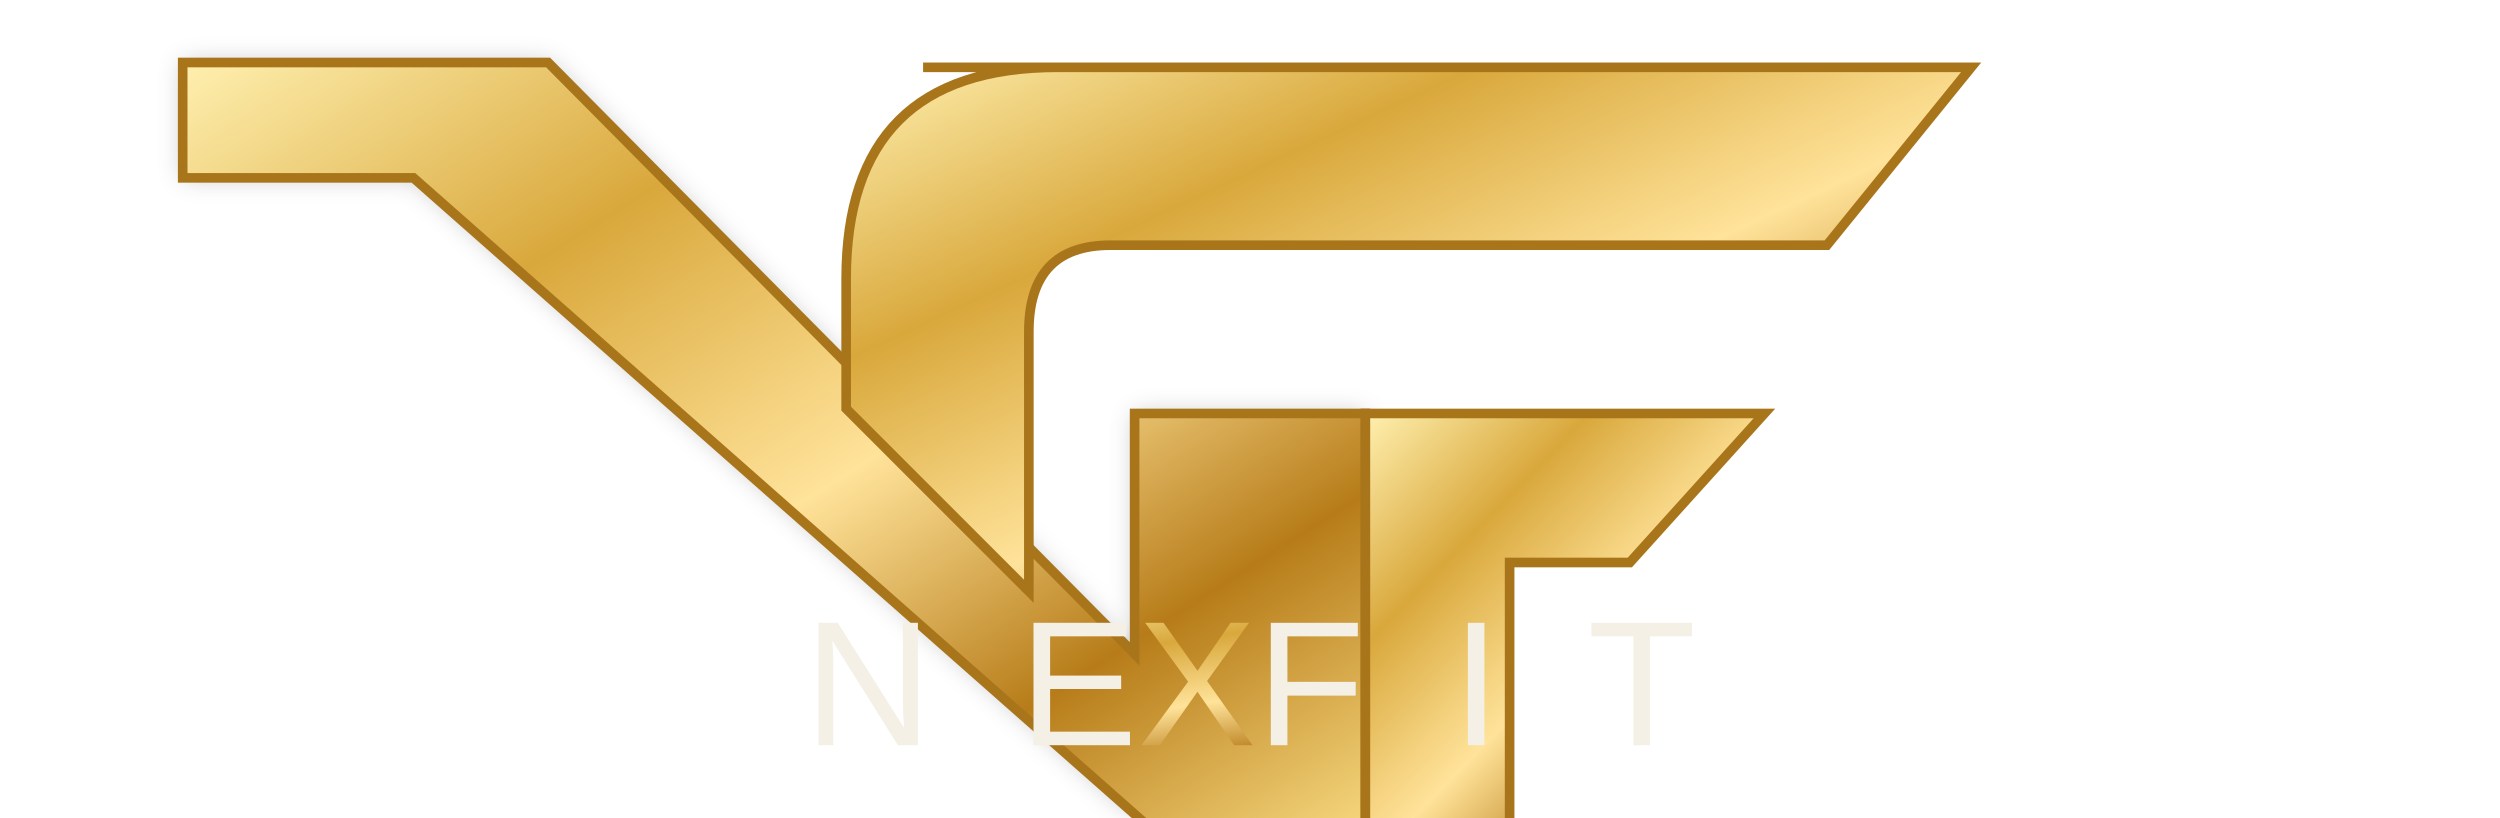
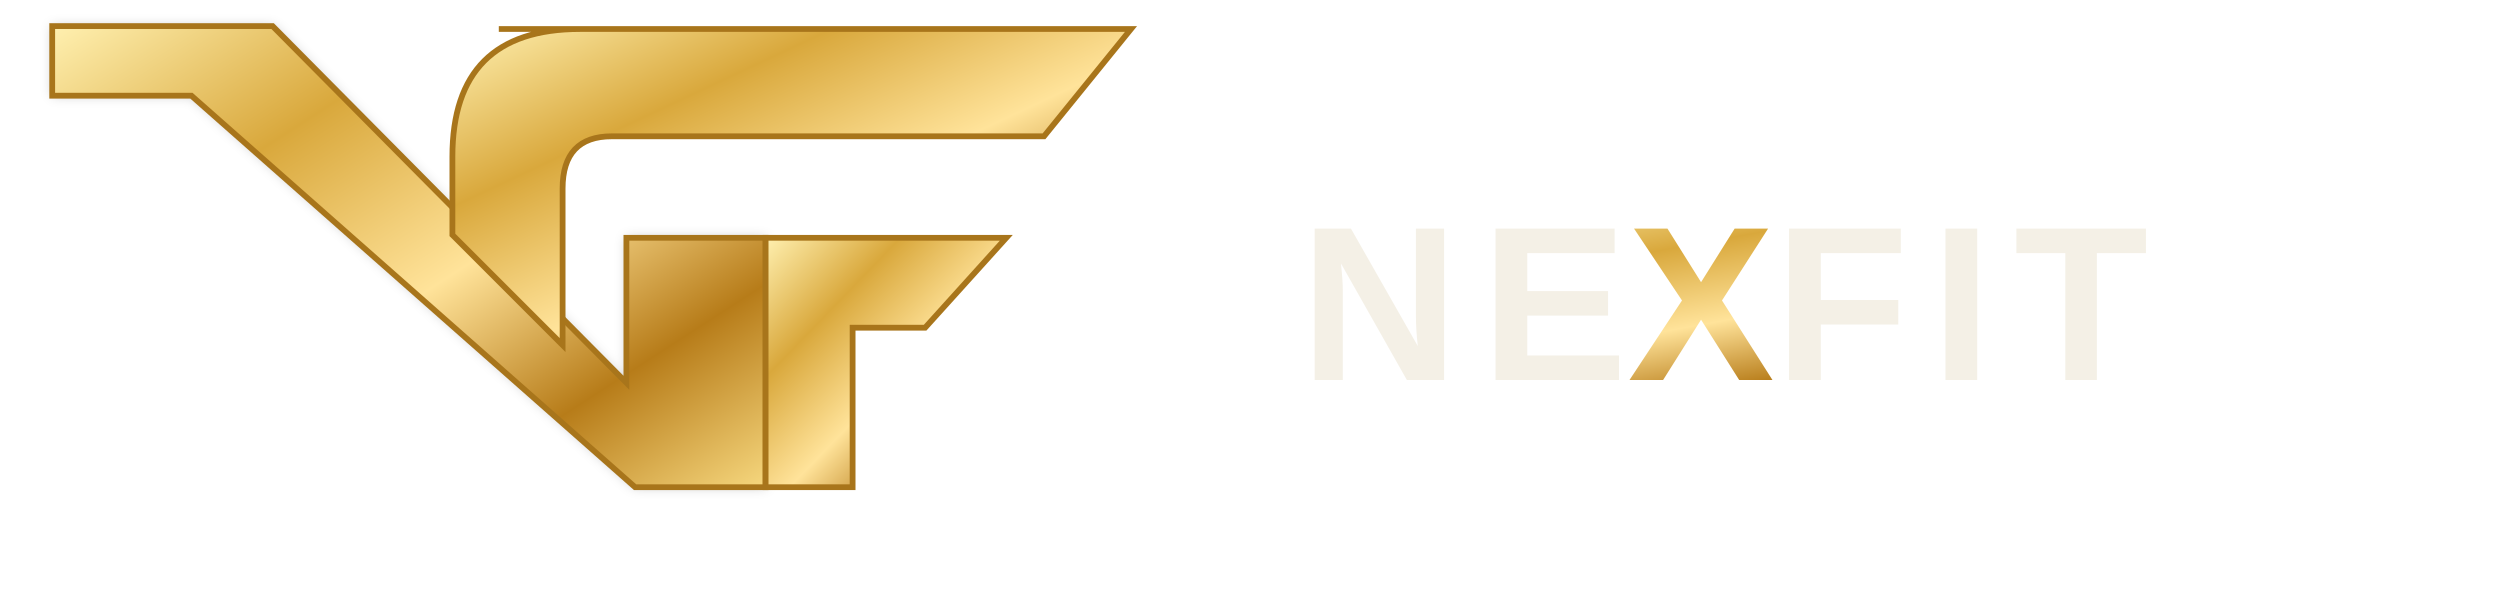
- <svg xmlns="http://www.w3.org/2000/svg" viewBox="0 0 520 170" role="img" aria-label="NEXFIT logo">
+ <svg xmlns="http://www.w3.org/2000/svg" viewBox="0 0 250 60" role="img" aria-label="NEXFIT logo">
  <defs>
    <linearGradient id="gold" x1="0" y1="0" x2="1" y2="1">
      <stop stop-color="#fff0b0" />
      <stop offset=".28" stop-color="#d9a83c" />
      <stop offset=".55" stop-color="#ffe39a" />
      <stop offset=".78" stop-color="#b77c19" />
      <stop offset="1" stop-color="#f6d77e" />
    </linearGradient>
    <filter id="shadow" x="-30%" y="-30%" width="160%" height="160%">
-       <feGaussianBlur stdDeviation="2.5" />
+       <feGaussianBlur stdDeviation="2" />
    </filter>
  </defs>
-   <g transform="translate(20 4)">
+   <g transform="translate(0 0) scale(.29)">
    <path d="M18 9H94L216 132V82H264V168H219L66 33H18Z" fill="#000" opacity=".22" filter="url(#shadow)" />
    <path d="M18 9H94L216 132V82H264V168H219L66 33H18Z" fill="url(#gold)" stroke="#a8751b" stroke-width="2" />
    <path d="M172 10H390L360 47H211Q194 47 194 65V119L156 81V54Q156 10 200 10Z" fill="url(#gold)" stroke="#a8751b" stroke-width="2" />
    <path d="M264 82H347L319 113H294V168H264Z" fill="url(#gold)" stroke="#a8751b" stroke-width="2" />
  </g>
-   <text x="260" y="155" text-anchor="middle" font-family="Arial,sans-serif" font-size="37" letter-spacing="18" fill="#f4f0e6" font-weight="500">NE<tspan fill="url(#gold)">X</tspan>FIT</text>
+   <text x="130" y="38" font-family="Arial,sans-serif" font-size="22" letter-spacing="2.2" fill="#f4f0e6" font-weight="600">NE<tspan fill="url(#gold)">X</tspan>FIT</text>
</svg>
